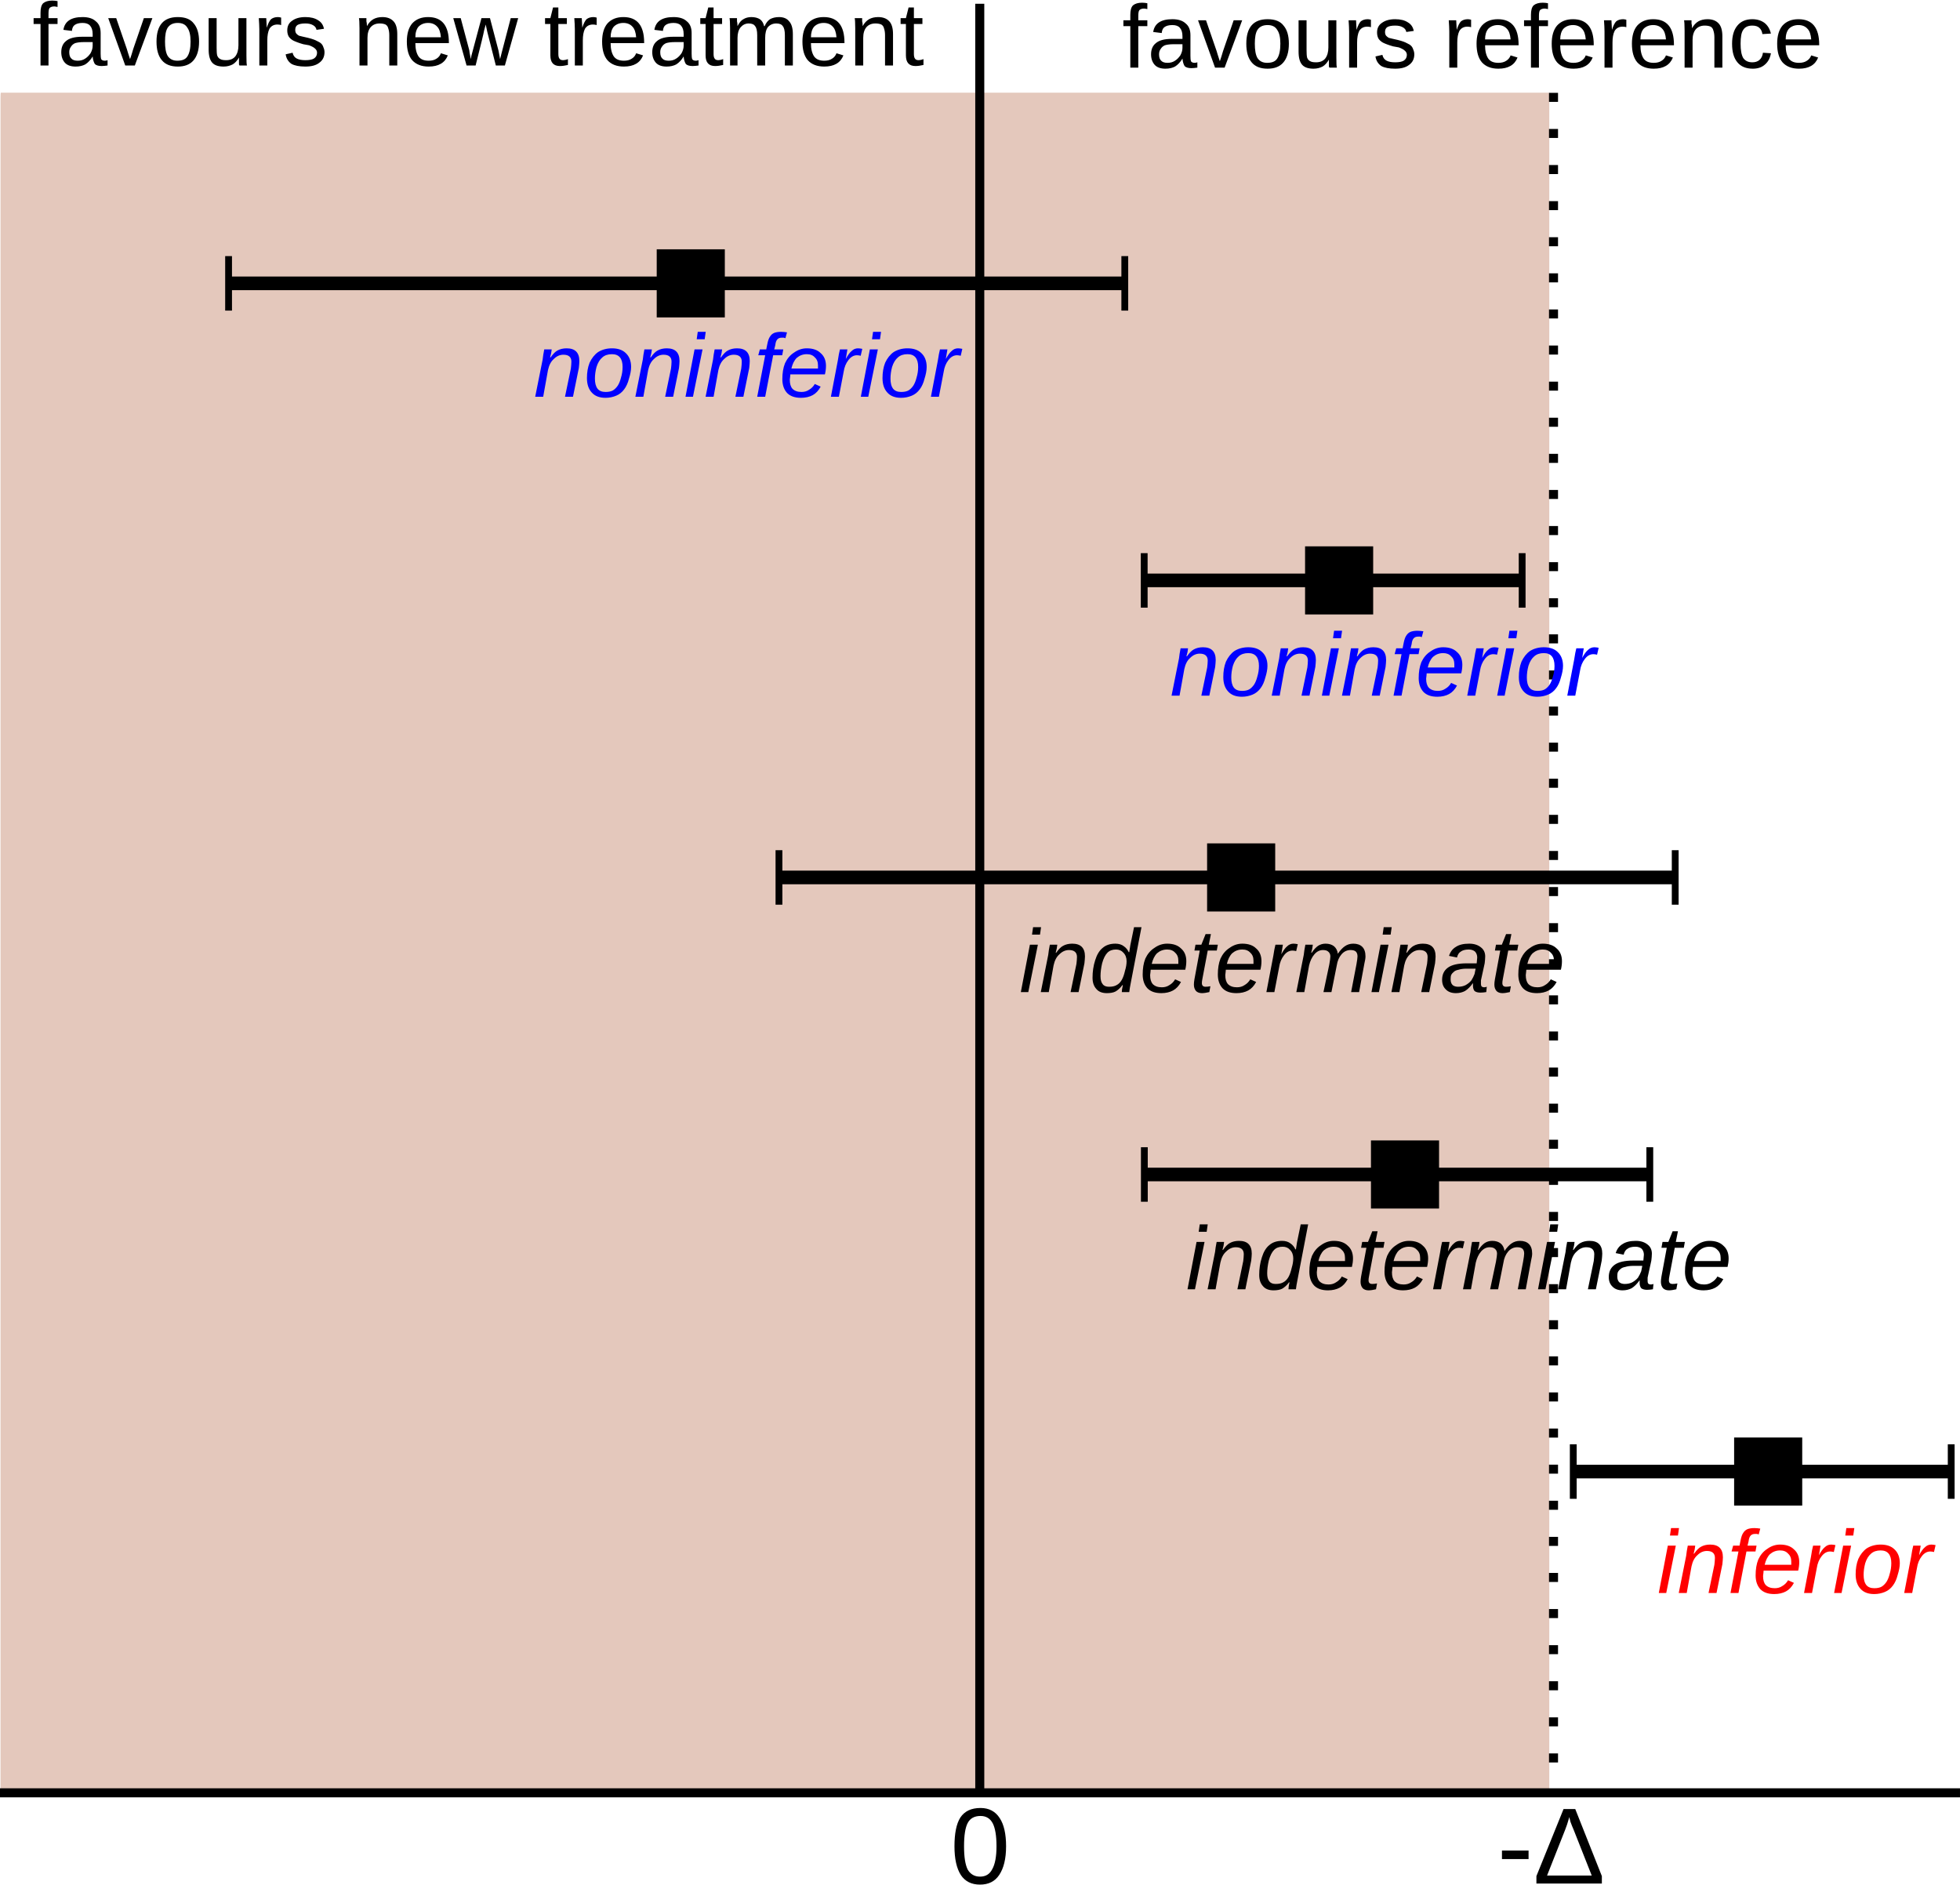
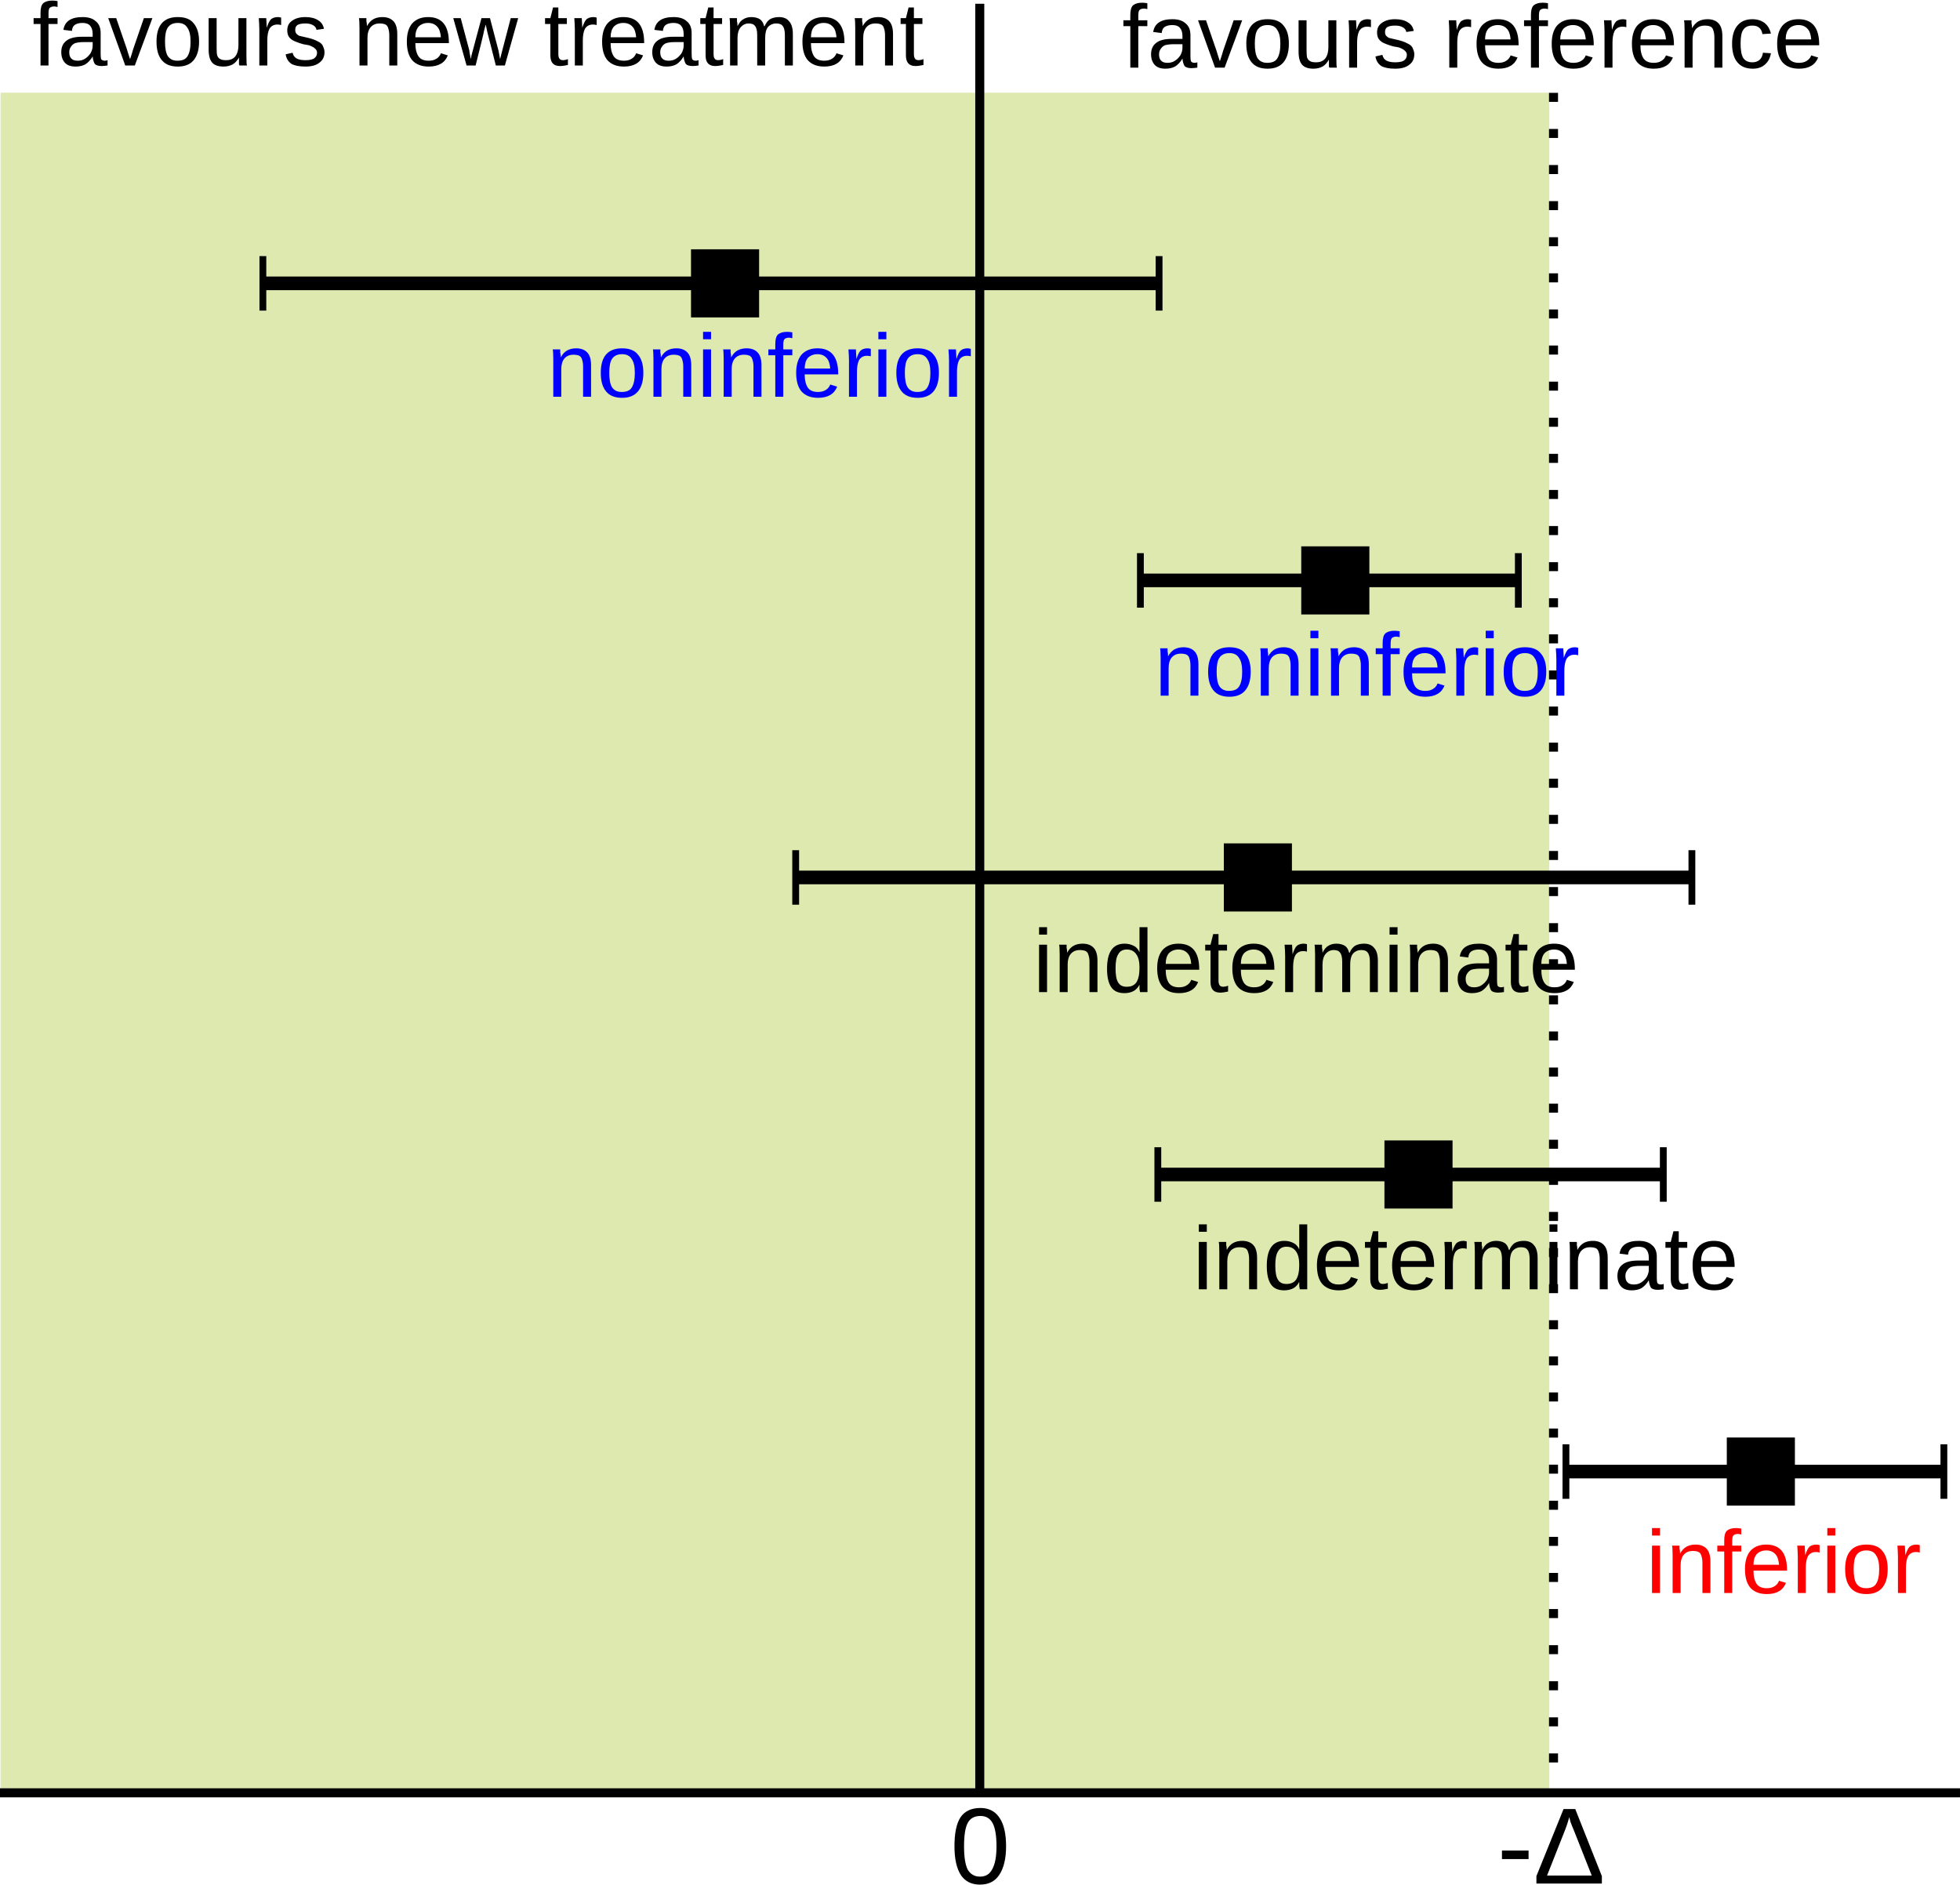
<svg xmlns="http://www.w3.org/2000/svg" width="57.559mm" height="55.344mm" viewBox="0 0 57.559 55.344" version="1.1" id="svg1">
  <defs id="defs1">
    <rect x="159.627" y="120.306" width="122.91" height="44.529" id="rect7" />
    <marker style="overflow:visible" id="Square" refX="0" refY="0" orient="auto" markerWidth="1" markerHeight="1" viewBox="0 0 1 1" preserveAspectRatio="xMidYMid">
      <path transform="scale(0.5)" style="fill:context-stroke;fill-rule:evenodd;stroke:none" d="M -5,-5 V 5 H 5 V -5 Z" id="path18" />
    </marker>
    <marker style="overflow:visible" id="Stop" refX="0" refY="0" orient="auto" markerWidth="0.5" markerHeight="0.5" viewBox="0 0 1 1" preserveAspectRatio="xMidYMid">
      <path style="fill:none;stroke:context-stroke;stroke-width:1" d="M 0,4 V -4" id="path23" />
    </marker>
    <marker style="overflow:visible" id="Stop-3" refX="0" refY="0" orient="auto" markerWidth="0.5" markerHeight="0.5" viewBox="0 0 1 1" preserveAspectRatio="xMidYMid">
      <path style="fill:none;stroke:context-stroke;stroke-width:1" d="M 0,4 V -4" id="path23-2" />
    </marker>
    <marker style="overflow:visible" id="Square-2" refX="0" refY="0" orient="auto" markerWidth="1" markerHeight="1" viewBox="0 0 1 1" preserveAspectRatio="xMidYMid">
      <path transform="scale(0.5)" style="fill:context-stroke;fill-rule:evenodd;stroke:none" d="M -5,-5 V 5 H 5 V -5 Z" id="path18-1" />
    </marker>
    <marker style="overflow:visible" id="Stop-3-1" refX="0" refY="0" orient="auto" markerWidth="0.5" markerHeight="0.5" viewBox="0 0 1 1" preserveAspectRatio="xMidYMid">
      <path style="fill:none;stroke:context-stroke;stroke-width:1" d="M 0,4 V -4" id="path23-2-8" />
    </marker>
    <marker style="overflow:visible" id="Square-2-9" refX="0" refY="0" orient="auto" markerWidth="1" markerHeight="1" viewBox="0 0 1 1" preserveAspectRatio="xMidYMid">
      <path transform="scale(0.5)" style="fill:context-stroke;fill-rule:evenodd;stroke:none" d="M -5,-5 V 5 H 5 V -5 Z" id="path18-1-2" />
    </marker>
    <marker style="overflow:visible" id="Stop-3-1-1" refX="0" refY="0" orient="auto" markerWidth="0.5" markerHeight="0.5" viewBox="0 0 1 1" preserveAspectRatio="xMidYMid">
      <path style="fill:none;stroke:context-stroke;stroke-width:1" d="M 0,4 V -4" id="path23-2-8-2" />
    </marker>
    <marker style="overflow:visible" id="Square-2-9-3" refX="0" refY="0" orient="auto" markerWidth="1" markerHeight="1" viewBox="0 0 1 1" preserveAspectRatio="xMidYMid">
      <path transform="scale(0.5)" style="fill:context-stroke;fill-rule:evenodd;stroke:none" d="M -5,-5 V 5 H 5 V -5 Z" id="path18-1-2-3" />
    </marker>
    <marker style="overflow:visible" id="Stop-3-6" refX="0" refY="0" orient="auto" markerWidth="0.5" markerHeight="0.5" viewBox="0 0 1 1" preserveAspectRatio="xMidYMid">
      <path style="fill:none;stroke:context-stroke;stroke-width:1" d="M 0,4 V -4" id="path23-2-5" />
    </marker>
    <marker style="overflow:visible" id="Square-2-0" refX="0" refY="0" orient="auto" markerWidth="1" markerHeight="1" viewBox="0 0 1 1" preserveAspectRatio="xMidYMid">
      <path transform="scale(0.5)" style="fill:context-stroke;fill-rule:evenodd;stroke:none" d="M -5,-5 V 5 H 5 V -5 Z" id="path18-1-9" />
    </marker>
  </defs>
  <g id="layer1" transform="translate(-17.67729,-17.44792)">
-     <rect style="opacity:1;fill:#e4c8bc;fill-opacity:1;stroke:none;stroke-width:0.265;stroke-linejoin:bevel;stroke-dasharray:0.265, 0.265;stroke-dashoffset:0;stroke-opacity:1;paint-order:markers stroke fill" id="rect1" width="45.482" height="49.933" x="17.693" y="20.169" rx="0.008" ry="0.155" />
+     <rect style="opacity:1;fill:#dde9af;fill-opacity:1;stroke:none;stroke-width:0.265;stroke-linejoin:bevel;stroke-dasharray:0.265, 0.265;stroke-dashoffset:0;stroke-opacity:1;paint-order:markers stroke fill" id="rect1" width="45.482" height="49.933" x="17.693" y="20.169" rx="0.008" ry="0.155" />
    <path style="fill:none;stroke:#000000;stroke-width:0.265px;stroke-linecap:butt;stroke-linejoin:miter;stroke-opacity:1" d="m 17.677,70.09 c 57.559,0 57.559,0 57.559,0" id="path1" />
    <path style="fill:none;stroke:#000000;stroke-width:0.265px;stroke-linecap:butt;stroke-linejoin:miter;stroke-opacity:1" d="m 46.45,17.558 c 0,52.518 0,52.518 0,52.518" id="path1-8" />
    <path style="fill:none;stroke:#000000;stroke-width:0.265;stroke-linecap:butt;stroke-linejoin:miter;stroke-dasharray:0.265, 0.795;stroke-dashoffset:0;stroke-opacity:1" d="m 63.299,20.174 c 0,49.9 0,49.9 0,49.9" id="path1-8-5" />
    <text xml:space="preserve" style="font-weight:bold;font-size:2.646px;line-height:1.25;font-family:Montserrat;-inkscape-font-specification:'Montserrat Bold';stroke-width:0.265" x="50.636" y="19.436" id="text3">
      <tspan id="tspan3" style="font-style:normal;font-variant:normal;font-weight:normal;font-stretch:normal;font-size:2.646px;line-height:1.25;font-family:Arial;-inkscape-font-specification:Arial;stroke-width:0.265" x="50.636" y="19.436">favours reference</tspan>
    </text>
    <text xml:space="preserve" style="font-weight:bold;font-size:2.646px;line-height:1.25;font-family:Montserrat;-inkscape-font-specification:'Montserrat Bold';stroke-width:0.265" x="18.633" y="19.374" id="text3-1">
      <tspan id="tspan3-1" style="font-style:normal;font-variant:normal;font-weight:normal;font-stretch:normal;font-size:2.646px;line-height:1.25;font-family:Arial;-inkscape-font-specification:Arial;stroke-width:0.265" x="18.633" y="19.374">favours new treatment</tspan>
    </text>
    <text xml:space="preserve" style="font-weight:bold;font-size:3.175px;line-height:1.25;font-family:Montserrat;-inkscape-font-specification:'Montserrat Bold';stroke-width:0.265" x="45.581" y="72.753" id="text4">
      <tspan id="tspan4" style="font-style:normal;font-variant:normal;font-weight:normal;font-stretch:normal;font-size:3.175px;font-family:Arial;-inkscape-font-specification:Arial;stroke-width:0.265" x="45.581" y="72.753">0</tspan>
    </text>
    <text xml:space="preserve" style="font-weight:bold;font-size:3.175px;line-height:1.25;font-family:Montserrat;-inkscape-font-specification:'Montserrat Bold';stroke-width:0.265" x="61.644" y="72.753" id="text4-6">
      <tspan id="tspan5" style="font-style:normal;font-variant:normal;font-weight:normal;font-stretch:normal;font-family:Arial;-inkscape-font-specification:Arial" x="61.644" y="72.753">-Δ</tspan>
    </text>
-     <path style="fill:none;stroke:#000000;stroke-width:0.4;stroke-linecap:butt;stroke-linejoin:miter;stroke-miterlimit:0;stroke-dasharray:none;stroke-opacity:1;marker-start:url(#Stop);marker-mid:url(#Square);marker-end:url(#Stop)" d="M 24.39,25.768 H 37.963 50.709" id="path5" />
-     <path style="fill:none;stroke:#000000;stroke-width:0.4;stroke-linecap:butt;stroke-linejoin:miter;stroke-miterlimit:0;stroke-dasharray:none;stroke-opacity:1;marker-start:url(#Stop-3);marker-mid:url(#Square-2);marker-end:url(#Stop-3)" d="M 40.553,43.212 H 54.126 66.873" id="path5-5" />
-     <path style="fill:none;stroke:#000000;stroke-width:0.4;stroke-linecap:butt;stroke-linejoin:miter;stroke-miterlimit:0;stroke-dasharray:none;stroke-opacity:1;marker-start:url(#Stop-3-6);marker-mid:url(#Square-2-0);marker-end:url(#Stop-3-6)" d="m 51.283,51.934 h 7.655 7.189" id="path5-5-6" />
-     <path style="fill:none;stroke:#000000;stroke-width:0.4;stroke-linecap:butt;stroke-linejoin:miter;stroke-miterlimit:0;stroke-dasharray:none;stroke-opacity:1;marker-start:url(#Stop-3-1);marker-mid:url(#Square-2-9);marker-end:url(#Stop-3-1)" d="m 63.879,60.657 h 5.724 5.375" id="path5-5-5" />
-     <path style="fill:none;stroke:#000000;stroke-width:0.4;stroke-linecap:butt;stroke-linejoin:miter;stroke-miterlimit:0;stroke-dasharray:none;stroke-opacity:1;marker-start:url(#Stop-3-1-1);marker-mid:url(#Square-2-9-3);marker-end:url(#Stop-3-1-1)" d="M 51.279,34.49 H 57.003 62.378" id="path5-5-5-1" />
-     <text xml:space="preserve" style="font-weight:bold;font-size:2.646px;line-height:1.25;font-family:Montserrat;-inkscape-font-specification:'Montserrat Bold';stroke-width:0.265" x="33.347" y="29.097" id="text6">
-       <tspan id="tspan6" style="font-style:italic;font-variant:normal;font-weight:normal;font-stretch:condensed;font-size:2.646px;font-family:Arial;-inkscape-font-specification:'Arial Italic Condensed';fill:#0000ff;stroke-width:0.265" x="33.347" y="29.097">noninferior</tspan>
+     <path style="fill:none;stroke:#000000;stroke-width:0.4;stroke-linecap:butt;stroke-linejoin:miter;stroke-miterlimit:0;stroke-dasharray:none;stroke-opacity:1;marker-start:url(#Stop);marker-mid:url(#Square);marker-end:url(#Stop)" d="M 25.397,25.768 H 38.97 51.716" id="path5" />
+     <path style="fill:none;stroke:#000000;stroke-width:0.4;stroke-linecap:butt;stroke-linejoin:miter;stroke-miterlimit:0;stroke-dasharray:none;stroke-opacity:1;marker-start:url(#Stop-3);marker-mid:url(#Square-2);marker-end:url(#Stop-3)" d="M 41.044,43.212 H 54.617 67.363" id="path5-5" />
+     <path style="fill:none;stroke:#000000;stroke-width:0.4;stroke-linecap:butt;stroke-linejoin:miter;stroke-miterlimit:0;stroke-dasharray:none;stroke-opacity:1;marker-start:url(#Stop-3-6);marker-mid:url(#Square-2-0);marker-end:url(#Stop-3-6)" d="m 51.679,51.934 h 7.655 7.189" id="path5-5-6" />
+     <path style="fill:none;stroke:#000000;stroke-width:0.4;stroke-linecap:butt;stroke-linejoin:miter;stroke-miterlimit:0;stroke-dasharray:none;stroke-opacity:1;marker-start:url(#Stop-3-1);marker-mid:url(#Square-2-9);marker-end:url(#Stop-3-1)" d="m 63.664,60.657 h 5.724 5.375" id="path5-5-5" />
+     <path style="fill:none;stroke:#000000;stroke-width:0.4;stroke-linecap:butt;stroke-linejoin:miter;stroke-miterlimit:0;stroke-dasharray:none;stroke-opacity:1;marker-start:url(#Stop-3-1-1);marker-mid:url(#Square-2-9-3);marker-end:url(#Stop-3-1-1)" d="m 51.167,34.49 h 5.724 5.375" id="path5-5-5-1" />
+     <text xml:space="preserve" style="font-weight:bold;font-size:2.646px;line-height:1.25;font-family:Montserrat;-inkscape-font-specification:'Montserrat Bold';stroke-width:0.265" x="33.738" y="29.097" id="text6">
+       <tspan id="tspan6" style="font-style:normal;font-variant:normal;font-weight:normal;font-stretch:condensed;font-size:2.646px;font-family:Arial;-inkscape-font-specification:'Arial Condensed';fill:#0000ff;stroke-width:0.265" x="33.738" y="29.097">noninferior</tspan>
    </text>
-     <text xml:space="preserve" style="font-weight:bold;font-size:2.646px;line-height:1.25;font-family:Montserrat;-inkscape-font-specification:'Montserrat Bold';stroke-width:0.265" x="52.036" y="37.877" id="text6-5">
-       <tspan id="tspan6-0" style="font-style:italic;font-variant:normal;font-weight:normal;font-stretch:condensed;font-size:2.646px;font-family:Arial;-inkscape-font-specification:'Arial Italic Condensed';fill:#0000ff;stroke-width:0.265" x="52.036" y="37.877">noninferior</tspan>
+     <text xml:space="preserve" style="font-weight:bold;font-size:2.646px;line-height:1.25;font-family:Montserrat;-inkscape-font-specification:'Montserrat Bold';stroke-width:0.265" x="51.576" y="37.877" id="text6-5">
+       <tspan id="tspan6-0" style="font-style:normal;font-variant:normal;font-weight:normal;font-stretch:condensed;font-size:2.646px;font-family:Arial;-inkscape-font-specification:'Arial Condensed';fill:#0000ff;stroke-width:0.265" x="51.576" y="37.877">noninferior</tspan>
    </text>
-     <text xml:space="preserve" style="font-weight:bold;font-size:2.646px;line-height:1.25;font-family:Montserrat;-inkscape-font-specification:'Montserrat Bold';stroke-width:0.265" x="47.608" y="46.581" id="text6-5-9">
-       <tspan id="tspan6-0-3" style="font-style:italic;font-variant:normal;font-weight:normal;font-stretch:condensed;font-size:2.646px;font-family:Arial;-inkscape-font-specification:'Arial Italic Condensed';fill:#000000;stroke-width:0.265" x="47.608" y="46.581">indeterminate</tspan>
+     <text xml:space="preserve" style="font-weight:bold;font-size:2.646px;line-height:1.25;font-family:Montserrat;-inkscape-font-specification:'Montserrat Bold';stroke-width:0.265" x="48.021" y="46.581" id="text6-5-9">
+       <tspan id="tspan6-0-3" style="font-style:normal;font-variant:normal;font-weight:normal;font-stretch:condensed;font-size:2.646px;font-family:Arial;-inkscape-font-specification:'Arial Condensed';fill:#000000;stroke-width:0.265" x="48.021" y="46.581">indeterminate</tspan>
    </text>
-     <text xml:space="preserve" style="font-weight:bold;font-size:2.646px;line-height:1.25;font-family:Montserrat;-inkscape-font-specification:'Montserrat Bold';stroke-width:0.265" x="52.505" y="55.304" id="text6-5-9-0">
-       <tspan id="tspan6-0-3-6" style="font-style:italic;font-variant:normal;font-weight:normal;font-stretch:condensed;font-size:2.646px;font-family:Arial;-inkscape-font-specification:'Arial Italic Condensed';fill:#000000;stroke-width:0.265" x="52.505" y="55.304">indeterminate</tspan>
+     <text xml:space="preserve" style="font-weight:bold;font-size:2.646px;line-height:1.25;font-family:Montserrat;-inkscape-font-specification:'Montserrat Bold';stroke-width:0.265" x="52.711" y="55.304" id="text6-5-9-0">
+       <tspan id="tspan6-0-3-6" style="font-style:normal;font-variant:normal;font-weight:normal;font-stretch:condensed;font-size:2.646px;font-family:Arial;-inkscape-font-specification:'Arial Condensed';fill:#000000;stroke-width:0.265" x="52.711" y="55.304">indeterminate</tspan>
    </text>
-     <text xml:space="preserve" style="font-weight:bold;font-size:2.646px;line-height:1.25;font-family:Montserrat;-inkscape-font-specification:'Montserrat Bold';stroke-width:0.265" x="66.343" y="64.223" id="text6-0">
-       <tspan id="tspan6-2" style="font-style:italic;font-variant:normal;font-weight:normal;font-stretch:condensed;font-size:2.646px;font-family:Arial;-inkscape-font-specification:'Arial Italic Condensed';fill:#ff0000;stroke-width:0.265" x="66.343" y="64.223">inferior</tspan>
+     <text xml:space="preserve" style="font-weight:bold;font-size:2.646px;line-height:1.25;font-family:Montserrat;-inkscape-font-specification:'Montserrat Bold';stroke-width:0.265" x="66.02" y="64.223" id="text6-0">
+       <tspan id="tspan6-2" style="font-style:normal;font-variant:normal;font-weight:normal;font-stretch:condensed;font-size:2.646px;font-family:Arial;-inkscape-font-specification:'Arial Condensed';fill:#ff0000;stroke-width:0.265" x="66.02" y="64.223">inferior</tspan>
    </text>
    <text xml:space="preserve" transform="scale(0.2645833)" id="text7" style="font-weight:bold;font-size:40px;line-height:1.25;font-family:Montserrat;-inkscape-font-specification:'Montserrat Bold';white-space:pre;shape-inside:url(#rect7);display:inline" />
  </g>
</svg>
